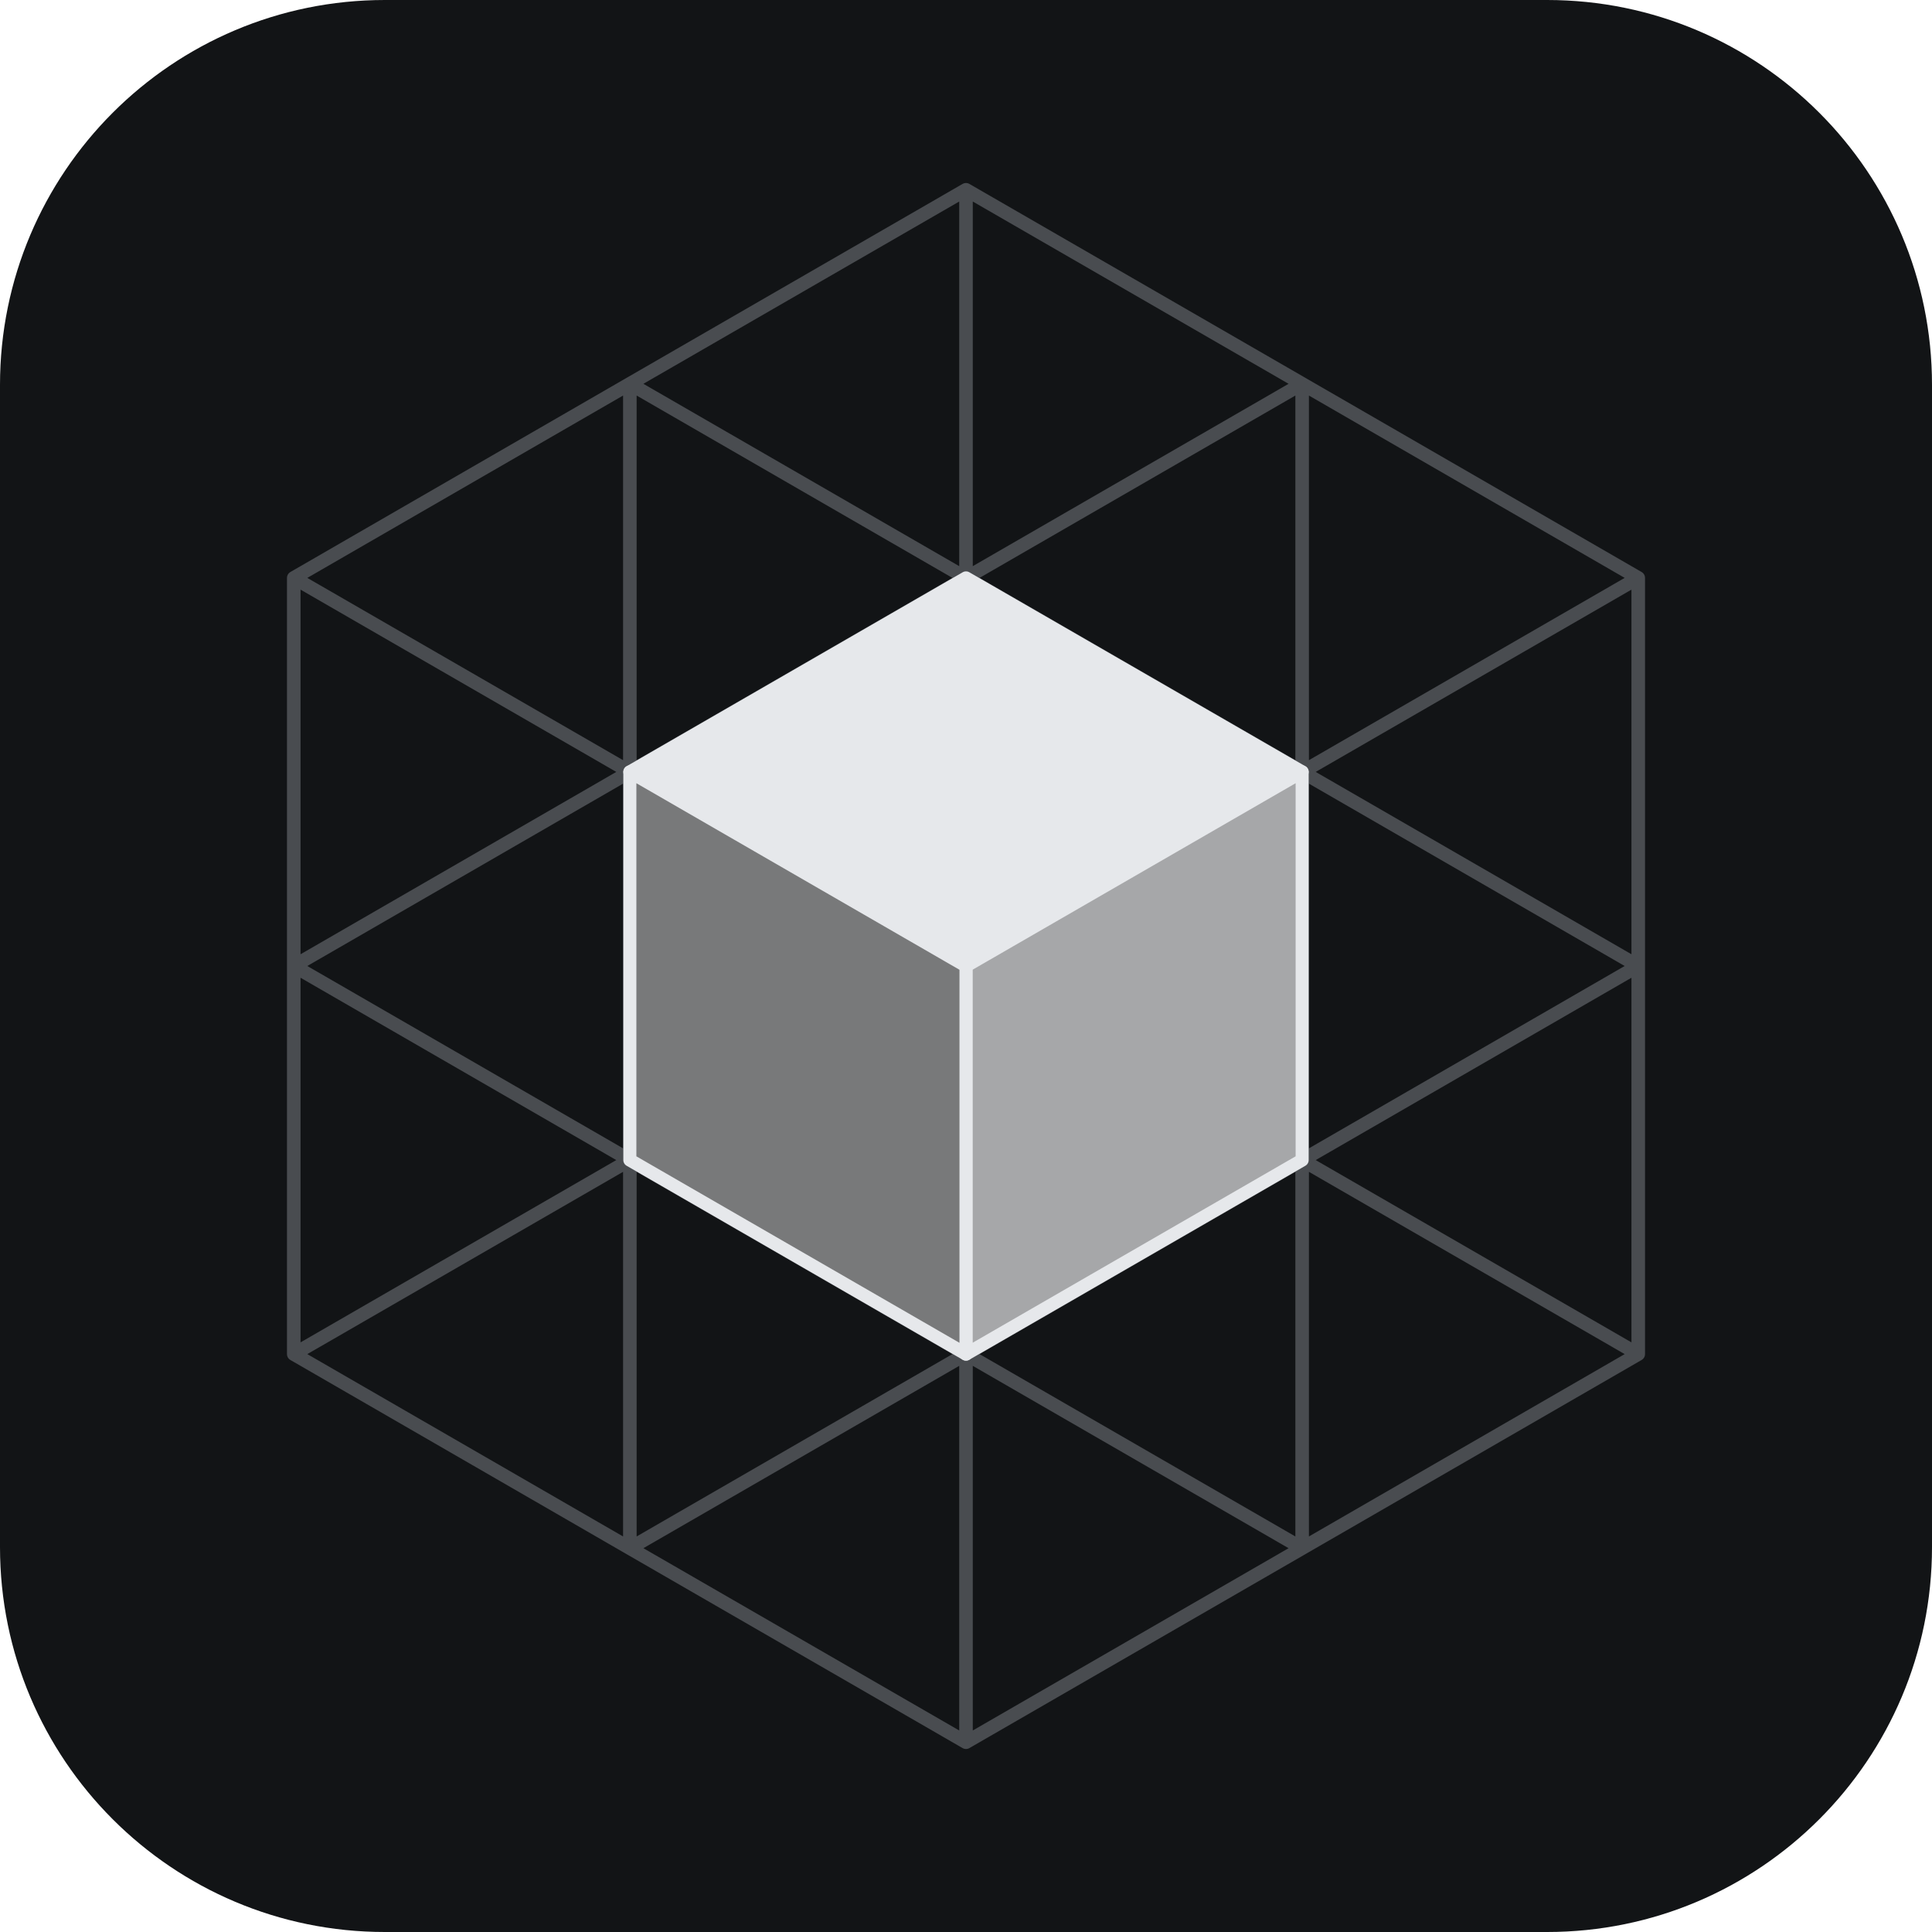
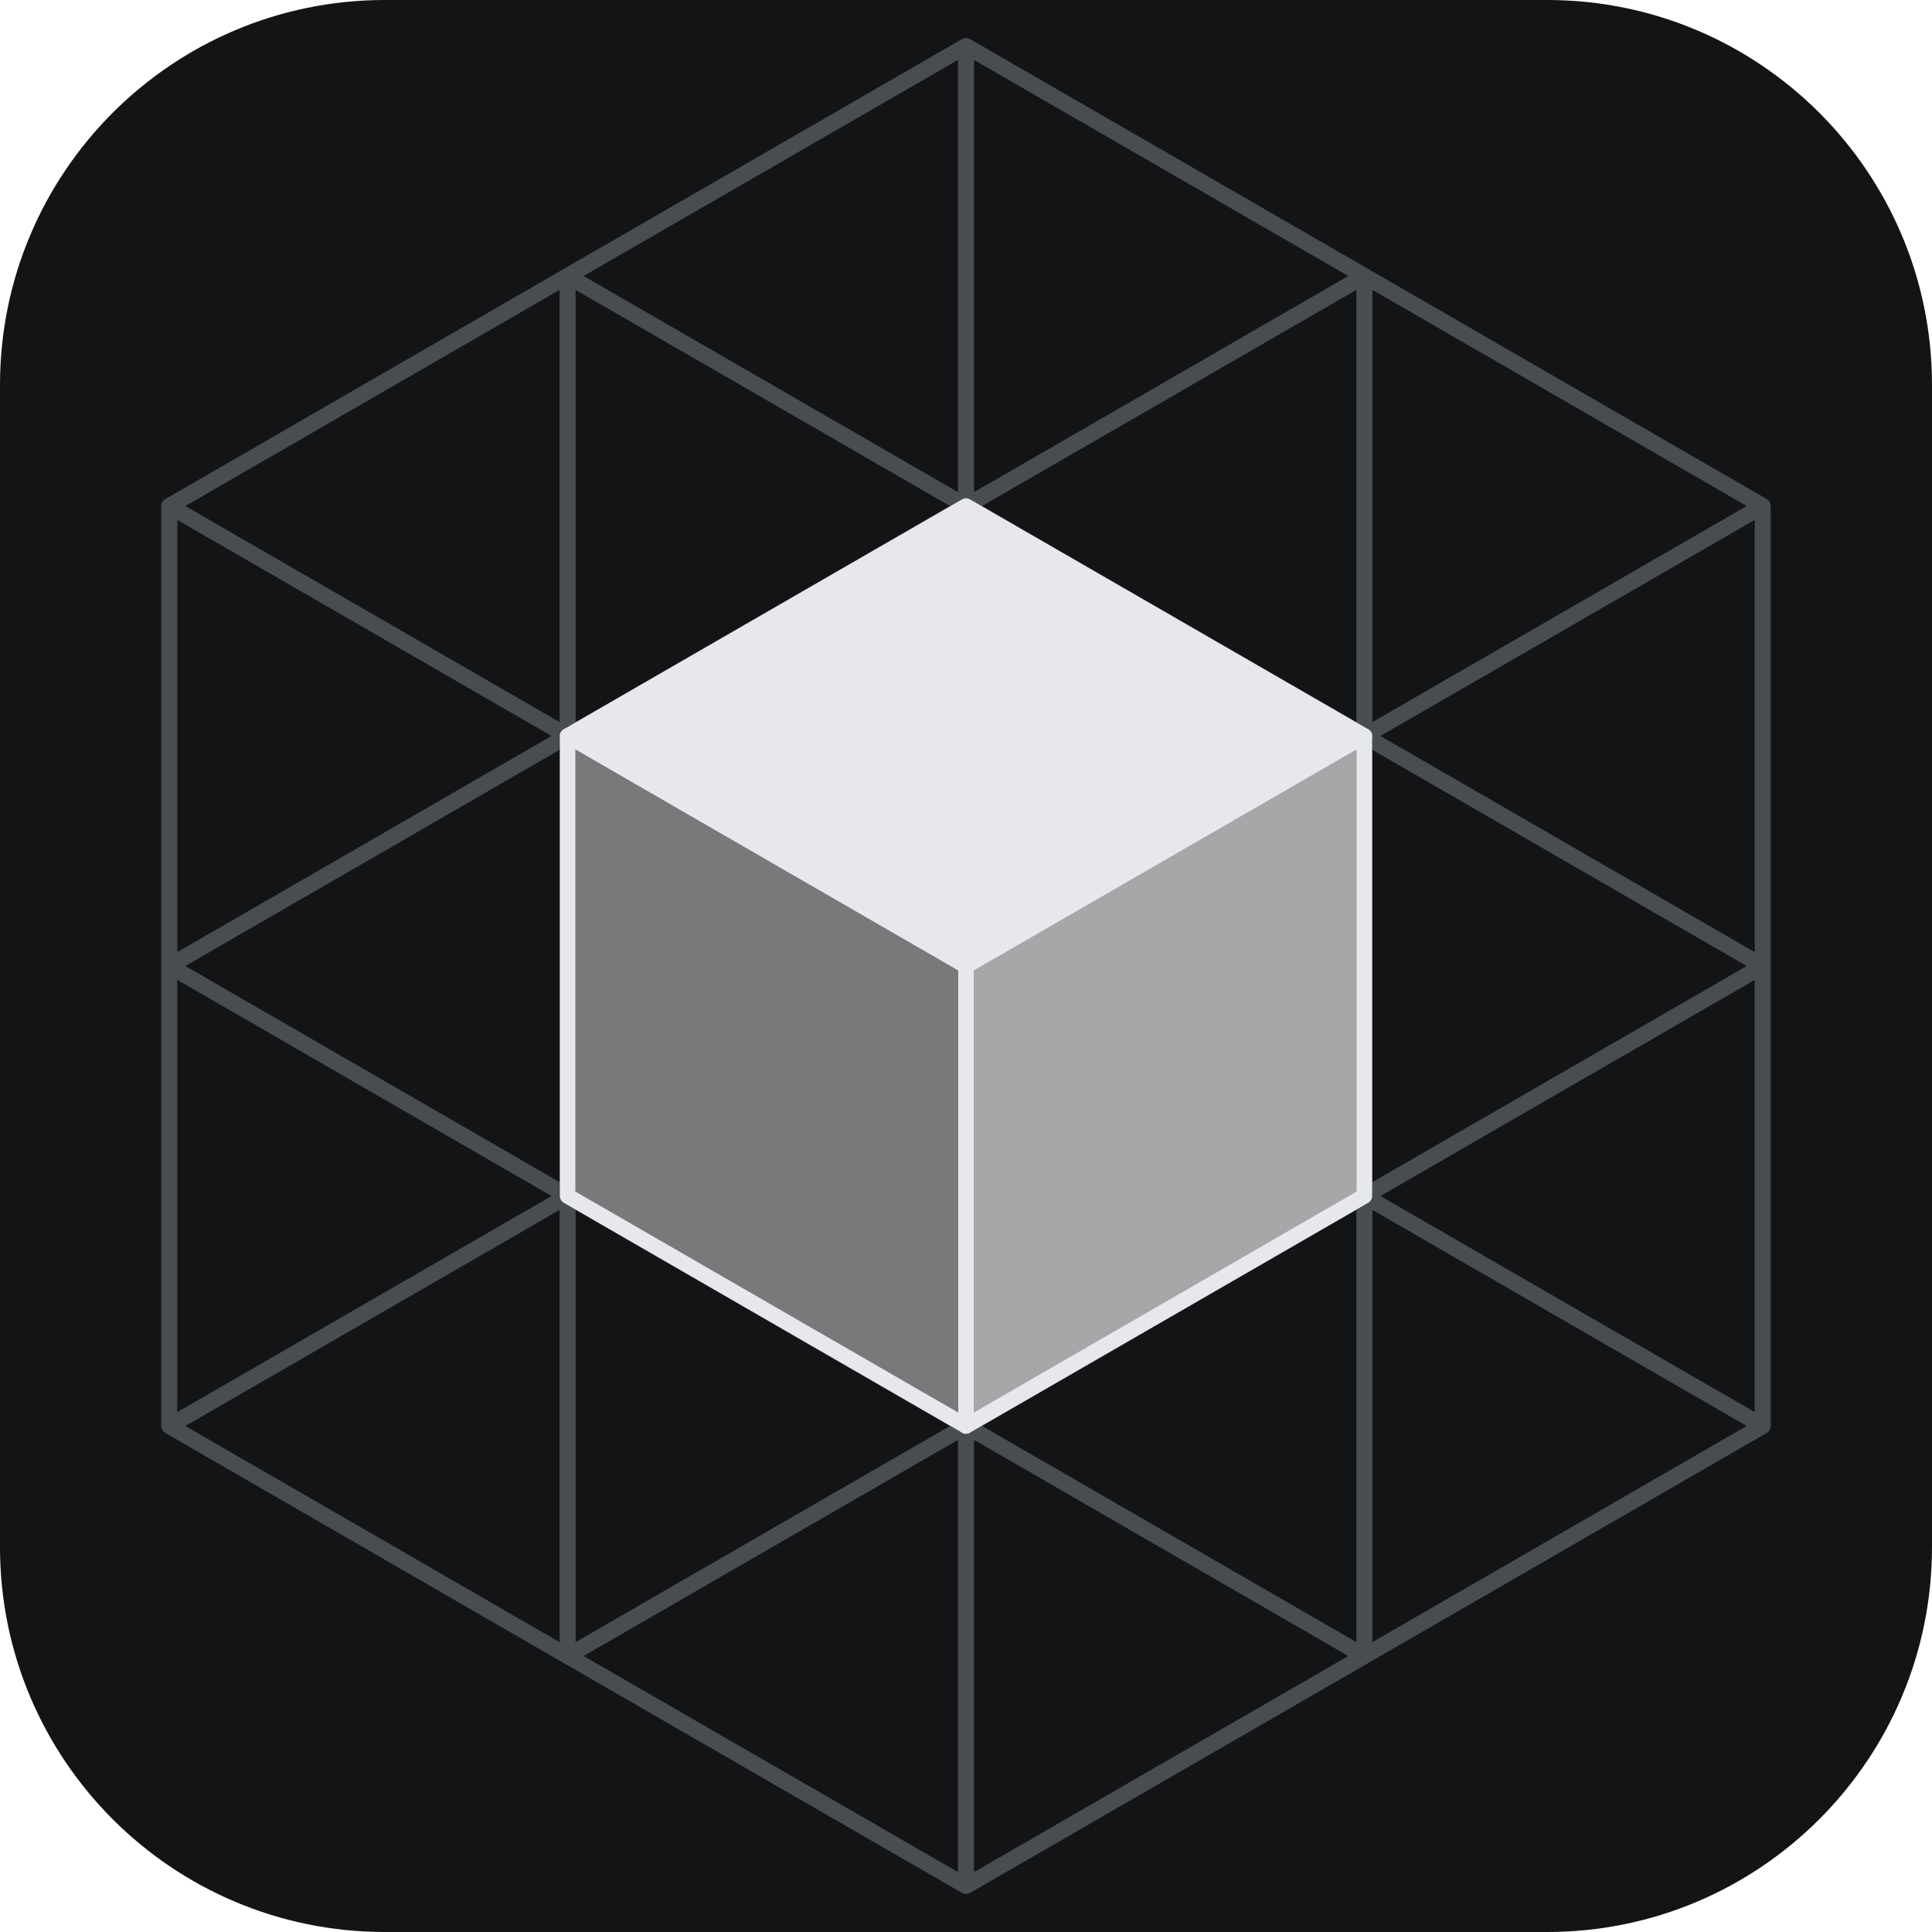
<svg xmlns="http://www.w3.org/2000/svg" width="1024" height="1024" viewBox="0 0 256 256">
  <rect width="256" height="256" rx="51" fill="#121416" />
-   <g transform="translate(20 20) scale(0.84375)">
+   <g>
    <path d="M22.43 67.05L22.43 128.0M22.43 67.05L75.21 36.57M22.43 67.05L75.21 97.52M22.43 128.0L22.43 188.95M22.43 128.0L75.21 97.52M22.43 128.0L75.21 158.48M22.43 188.95L75.21 158.48M22.43 188.95L75.21 219.43M75.21 36.57L75.21 97.52M75.21 36.57L128.0 6.1M75.21 36.57L128.0 67.05M75.21 97.52L75.21 158.48M75.21 97.52L128.0 67.05M75.21 97.52L128.0 128.0M75.21 158.48L75.21 219.43M75.21 158.48L128.0 128.0M75.21 158.48L128.0 188.95M75.21 219.43L128.0 188.95M75.21 219.43L128.0 249.9M128.0 6.1L128.0 67.05M128.0 6.1L180.79 36.57M128.0 67.05L128.0 128.0M128.0 67.05L180.79 36.57M128.0 67.05L180.79 97.52M128.0 128.0L128.0 188.95M128.0 128.0L180.79 97.52M128.0 128.0L180.79 158.48M128.0 188.95L128.0 249.9M128.0 188.95L180.79 158.48M128.0 188.95L180.79 219.43M128.0 249.9L180.79 219.43M180.79 36.57L180.79 97.52M180.79 36.57L233.57 67.05M180.79 97.52L180.79 158.48M180.79 97.52L233.57 67.05M180.79 97.52L233.57 128.0M180.79 158.48L180.79 219.43M180.79 158.48L233.57 128.0M180.79 158.48L233.57 188.95M180.79 219.43L233.57 188.95M233.57 67.05L233.57 128.0M233.57 128.0L233.57 188.95" fill="none" stroke="#8D9298" stroke-opacity="0.45" stroke-width="2.13" stroke-linecap="round" />
    <polygon points="128.00,67.05 180.79,97.52 128.00,128.00 75.21,97.52" fill="#E6E8EB" stroke="#E6E8EB" stroke-width="2.05" stroke-linejoin="round" />
    <polygon points="180.79,158.48 180.79,97.52 128.00,128.00 128.00,188.95" fill="#A6A7A9" stroke="#E6E8EB" stroke-width="2.05" stroke-linejoin="round" />
    <polygon points="75.21,158.48 128.00,188.95 128.00,128.00 75.21,97.52" fill="#78797A" stroke="#E6E8EB" stroke-width="2.05" stroke-linejoin="round" />
  </g>
</svg>
